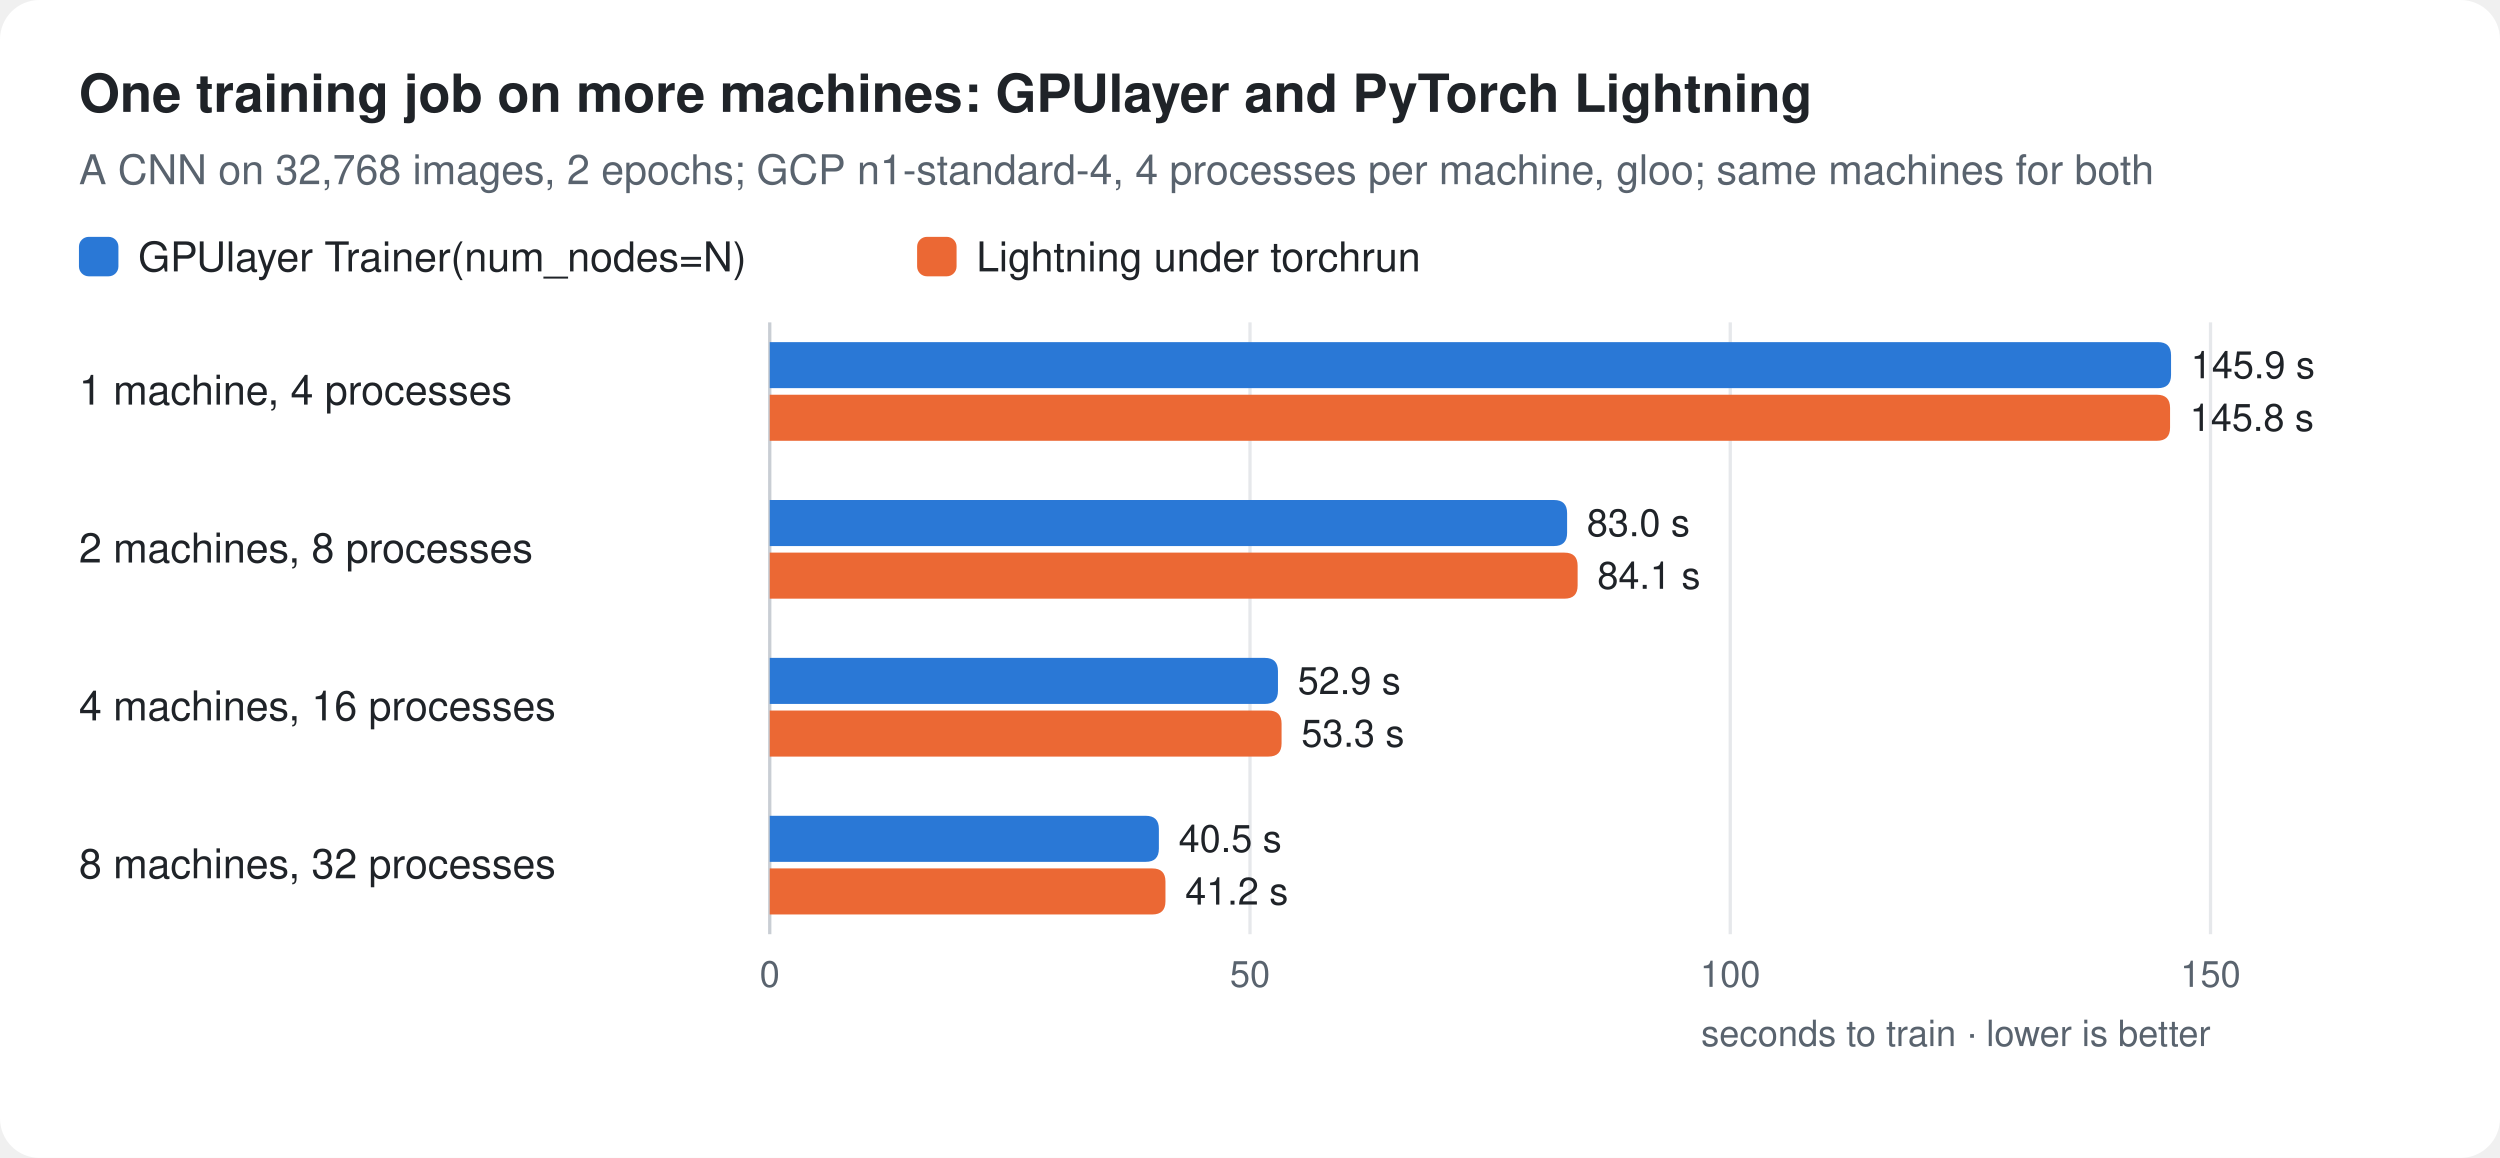
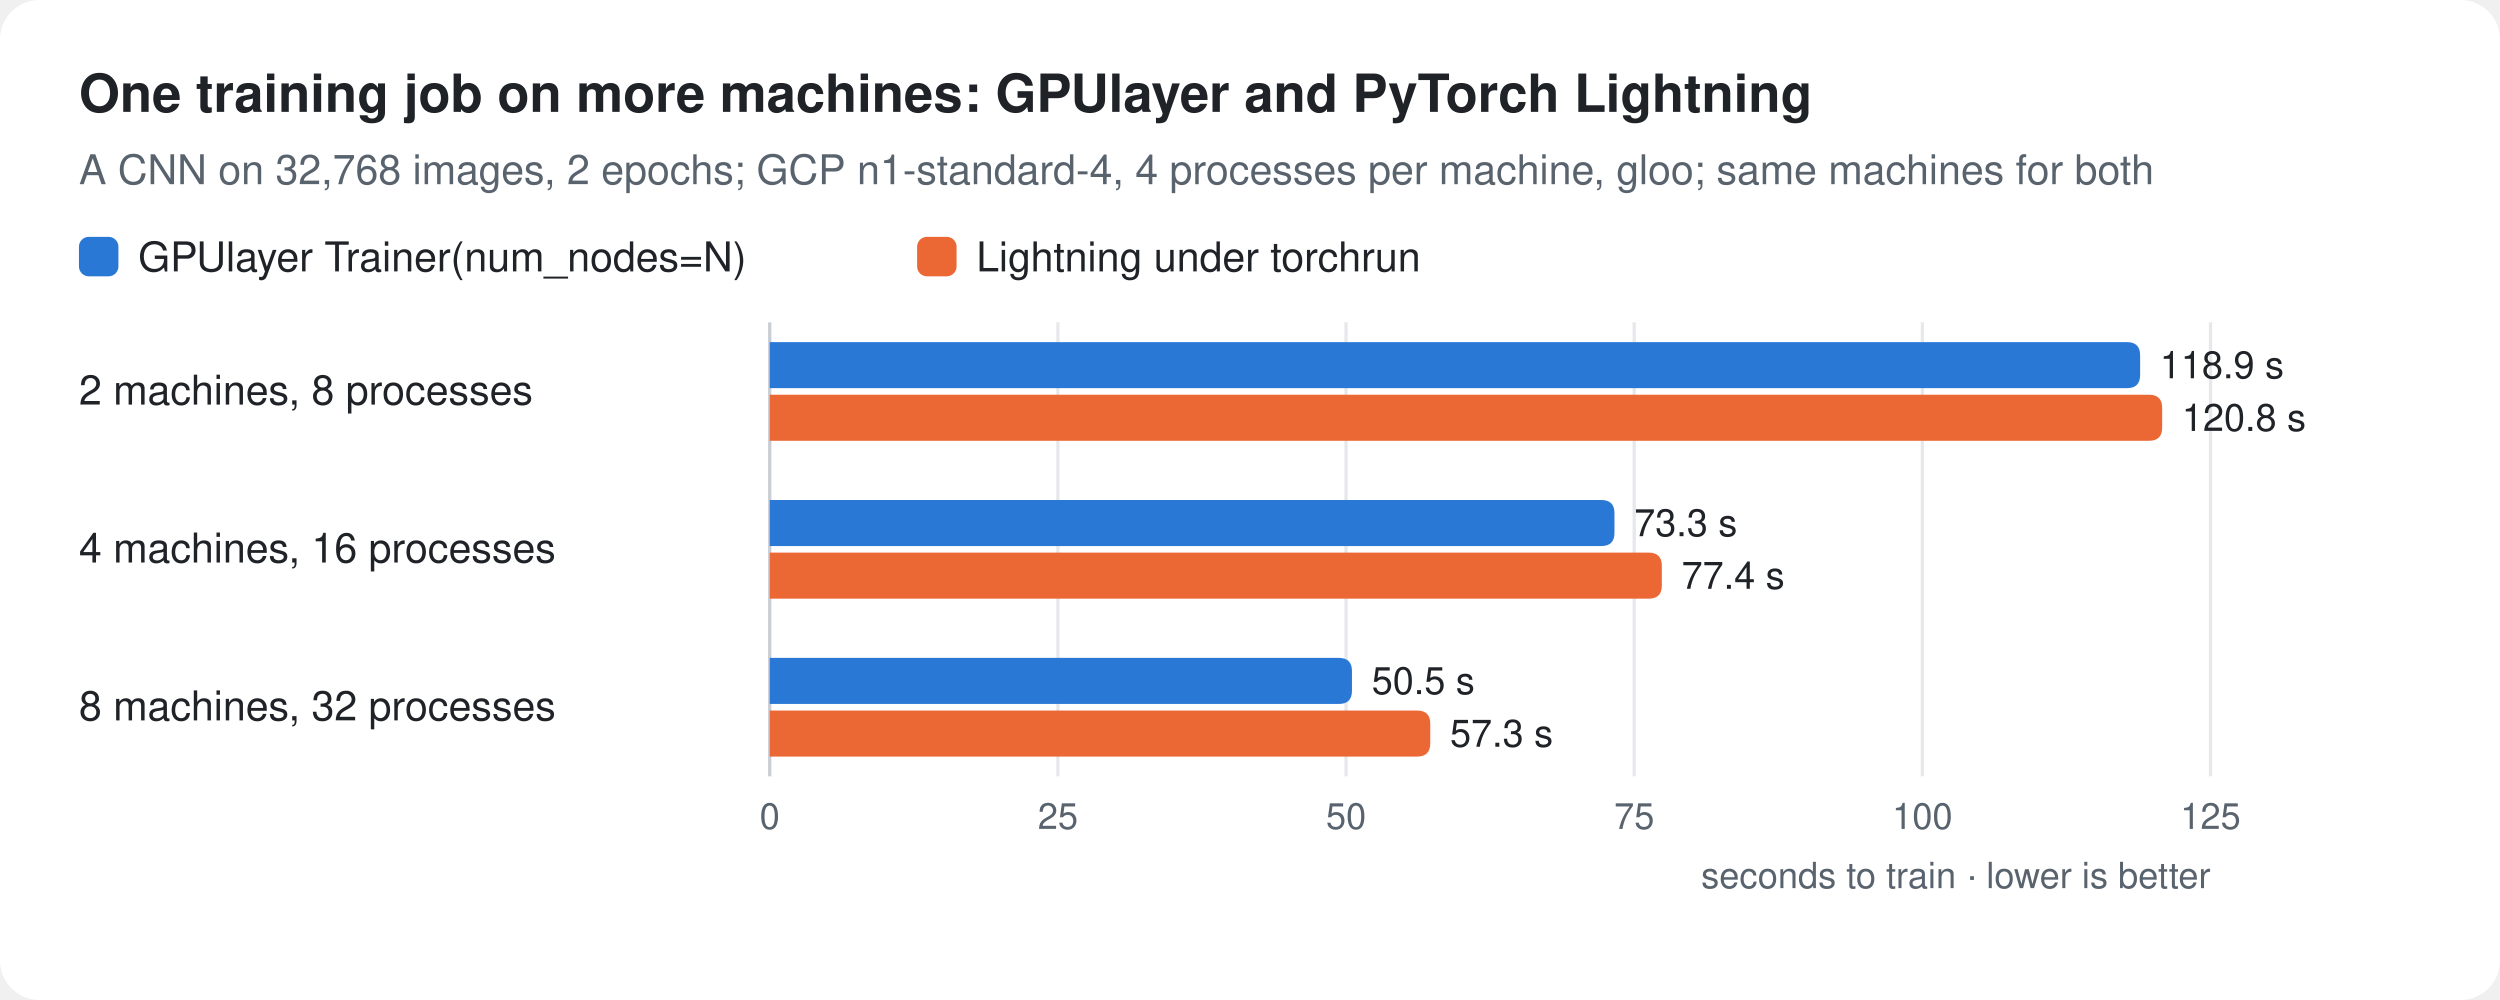
- <svg xmlns="http://www.w3.org/2000/svg" viewBox="0 0 760 352" width="760" height="352" role="img" aria-label="One training job on more machines: GPUlayer and PyTorch Lightning: A CNN on 32,768 images, 2 epochs; GCP n1-standard-4, 4 processes per machine, gloo; same machines for both">
-   <rect width="760" height="352" rx="12" fill="#ffffff" />
+ <svg xmlns="http://www.w3.org/2000/svg" viewBox="0 0 760 304" width="760" height="304" role="img" aria-label="One training job on more machines: GPUlayer and PyTorch Lightning: A CNN on 32,768 images, 2 epochs; GCP n1-standard-4, 4 processes per machine, gloo; same machines for both">
+   <rect width="760" height="304" rx="12" fill="#ffffff" />
  <text x="24.0" y="34.0" font-family="-apple-system, 'Segoe UI', Helvetica, Arial, sans-serif" font-size="16" font-weight="600" fill="#1f2328" text-anchor="start">One training job on more machines: GPUlayer and PyTorch Lightning</text>
  <text x="24.0" y="56.0" font-family="-apple-system, 'Segoe UI', Helvetica, Arial, sans-serif" font-size="12.5" font-weight="400" fill="#59636e" text-anchor="start">A CNN on 32,768 images, 2 epochs; GCP n1-standard-4, 4 processes per machine, gloo; same machines for both</text>
  <rect x="24" y="72" width="12" height="12" rx="3" fill="#2a78d6" />
  <text x="42.0" y="82.5" font-family="-apple-system, 'Segoe UI', Helvetica, Arial, sans-serif" font-size="12.5" font-weight="400" fill="#1f2328" text-anchor="start">GPUlayer Trainer(num_nodes=N)</text>
  <rect x="278.8" y="72" width="12" height="12" rx="3" fill="#eb6834" />
  <text x="296.8" y="82.5" font-family="-apple-system, 'Segoe UI', Helvetica, Arial, sans-serif" font-size="12.5" font-weight="400" fill="#1f2328" text-anchor="start">Lightning under torchrun</text>
-   <line x1="234.0" y1="98" x2="234.0" y2="284" stroke="#c9ced4" stroke-width="1" />
-   <text x="234.0" y="300.0" font-family="-apple-system, 'Segoe UI', Helvetica, Arial, sans-serif" font-size="11" font-weight="400" fill="#59636e" text-anchor="middle">0</text>
-   <line x1="380.0" y1="98" x2="380.0" y2="284" stroke="#e6e8eb" stroke-width="1" />
-   <text x="380.0" y="300.0" font-family="-apple-system, 'Segoe UI', Helvetica, Arial, sans-serif" font-size="11" font-weight="400" fill="#59636e" text-anchor="middle">50</text>
-   <line x1="526.0" y1="98" x2="526.0" y2="284" stroke="#e6e8eb" stroke-width="1" />
-   <text x="526.0" y="300.0" font-family="-apple-system, 'Segoe UI', Helvetica, Arial, sans-serif" font-size="11" font-weight="400" fill="#59636e" text-anchor="middle">100</text>
-   <line x1="672.0" y1="98" x2="672.0" y2="284" stroke="#e6e8eb" stroke-width="1" />
-   <text x="672.0" y="300.0" font-family="-apple-system, 'Segoe UI', Helvetica, Arial, sans-serif" font-size="11" font-weight="400" fill="#59636e" text-anchor="middle">150</text>
-   <text x="672.0" y="318.0" font-family="-apple-system, 'Segoe UI', Helvetica, Arial, sans-serif" font-size="11" font-weight="400" fill="#59636e" text-anchor="end">seconds to train · lower is better</text>
-   <text x="24.0" y="123.0" font-family="-apple-system, 'Segoe UI', Helvetica, Arial, sans-serif" font-size="12.5" font-weight="400" fill="#1f2328" text-anchor="start">1 machine, 4 processes</text>
-   <path d="M234.0 104.0H656.0Q660.0 104.0 660.0 108.0V114.0Q660.0 118.0 656.0 118.0H234.0Z" fill="#2a78d6" />
-   <text x="666.0" y="115.0" font-family="-apple-system, 'Segoe UI', Helvetica, Arial, sans-serif" font-size="11.5" font-weight="400" fill="#1f2328" text-anchor="start">145.9 s</text>
-   <path d="M234.0 120.0H655.7Q659.7 120.0 659.7 124.0V130.0Q659.7 134.0 655.7 134.0H234.0Z" fill="#eb6834" />
-   <text x="665.7" y="131.0" font-family="-apple-system, 'Segoe UI', Helvetica, Arial, sans-serif" font-size="11.5" font-weight="400" fill="#1f2328" text-anchor="start">145.8 s</text>
-   <text x="24.0" y="171.0" font-family="-apple-system, 'Segoe UI', Helvetica, Arial, sans-serif" font-size="12.5" font-weight="400" fill="#1f2328" text-anchor="start">2 machines, 8 processes</text>
-   <path d="M234.0 152.0H472.4Q476.4 152.0 476.4 156.0V162.0Q476.4 166.0 472.4 166.0H234.0Z" fill="#2a78d6" />
-   <text x="482.4" y="163.0" font-family="-apple-system, 'Segoe UI', Helvetica, Arial, sans-serif" font-size="11.5" font-weight="400" fill="#1f2328" text-anchor="start">83.0 s</text>
-   <path d="M234.0 168.0H475.6Q479.6 168.0 479.6 172.0V178.0Q479.6 182.0 475.6 182.0H234.0Z" fill="#eb6834" />
-   <text x="485.6" y="179.0" font-family="-apple-system, 'Segoe UI', Helvetica, Arial, sans-serif" font-size="11.5" font-weight="400" fill="#1f2328" text-anchor="start">84.1 s</text>
-   <text x="24.0" y="219.0" font-family="-apple-system, 'Segoe UI', Helvetica, Arial, sans-serif" font-size="12.5" font-weight="400" fill="#1f2328" text-anchor="start">4 machines, 16 processes</text>
-   <path d="M234.0 200.0H384.5Q388.5 200.0 388.5 204.0V210.0Q388.5 214.0 384.5 214.0H234.0Z" fill="#2a78d6" />
-   <text x="394.5" y="211.0" font-family="-apple-system, 'Segoe UI', Helvetica, Arial, sans-serif" font-size="11.5" font-weight="400" fill="#1f2328" text-anchor="start">52.9 s</text>
-   <path d="M234.0 216.0H385.6Q389.6 216.0 389.6 220.0V226.0Q389.6 230.0 385.6 230.0H234.0Z" fill="#eb6834" />
-   <text x="395.6" y="227.0" font-family="-apple-system, 'Segoe UI', Helvetica, Arial, sans-serif" font-size="11.5" font-weight="400" fill="#1f2328" text-anchor="start">53.3 s</text>
-   <text x="24.0" y="267.0" font-family="-apple-system, 'Segoe UI', Helvetica, Arial, sans-serif" font-size="12.5" font-weight="400" fill="#1f2328" text-anchor="start">8 machines, 32 processes</text>
-   <path d="M234.0 248.0H348.3Q352.3 248.0 352.3 252.0V258.0Q352.3 262.0 348.3 262.0H234.0Z" fill="#2a78d6" />
-   <text x="358.3" y="259.0" font-family="-apple-system, 'Segoe UI', Helvetica, Arial, sans-serif" font-size="11.5" font-weight="400" fill="#1f2328" text-anchor="start">40.5 s</text>
-   <path d="M234.0 264.0H350.3Q354.3 264.0 354.3 268.0V274.0Q354.3 278.0 350.3 278.0H234.0Z" fill="#eb6834" />
-   <text x="360.3" y="275.0" font-family="-apple-system, 'Segoe UI', Helvetica, Arial, sans-serif" font-size="11.5" font-weight="400" fill="#1f2328" text-anchor="start">41.2 s</text>
+   <line x1="234.0" y1="98" x2="234.0" y2="236" stroke="#c9ced4" stroke-width="1" />
+   <text x="234.0" y="252.0" font-family="-apple-system, 'Segoe UI', Helvetica, Arial, sans-serif" font-size="11" font-weight="400" fill="#59636e" text-anchor="middle">0</text>
+   <line x1="321.6" y1="98" x2="321.6" y2="236" stroke="#e6e8eb" stroke-width="1" />
+   <text x="321.6" y="252.0" font-family="-apple-system, 'Segoe UI', Helvetica, Arial, sans-serif" font-size="11" font-weight="400" fill="#59636e" text-anchor="middle">25</text>
+   <line x1="409.2" y1="98" x2="409.2" y2="236" stroke="#e6e8eb" stroke-width="1" />
+   <text x="409.2" y="252.0" font-family="-apple-system, 'Segoe UI', Helvetica, Arial, sans-serif" font-size="11" font-weight="400" fill="#59636e" text-anchor="middle">50</text>
+   <line x1="496.8" y1="98" x2="496.8" y2="236" stroke="#e6e8eb" stroke-width="1" />
+   <text x="496.8" y="252.0" font-family="-apple-system, 'Segoe UI', Helvetica, Arial, sans-serif" font-size="11" font-weight="400" fill="#59636e" text-anchor="middle">75</text>
+   <line x1="584.4" y1="98" x2="584.4" y2="236" stroke="#e6e8eb" stroke-width="1" />
+   <text x="584.4" y="252.0" font-family="-apple-system, 'Segoe UI', Helvetica, Arial, sans-serif" font-size="11" font-weight="400" fill="#59636e" text-anchor="middle">100</text>
+   <line x1="672.0" y1="98" x2="672.0" y2="236" stroke="#e6e8eb" stroke-width="1" />
+   <text x="672.0" y="252.0" font-family="-apple-system, 'Segoe UI', Helvetica, Arial, sans-serif" font-size="11" font-weight="400" fill="#59636e" text-anchor="middle">125</text>
+   <text x="672.0" y="270.0" font-family="-apple-system, 'Segoe UI', Helvetica, Arial, sans-serif" font-size="11" font-weight="400" fill="#59636e" text-anchor="end">seconds to train · lower is better</text>
+   <text x="24.0" y="123.0" font-family="-apple-system, 'Segoe UI', Helvetica, Arial, sans-serif" font-size="12.5" font-weight="400" fill="#1f2328" text-anchor="start">2 machines, 8 processes</text>
+   <path d="M234.0 104.0H646.6Q650.6 104.0 650.6 108.0V114.0Q650.6 118.0 646.6 118.0H234.0Z" fill="#2a78d6" />
+   <text x="656.6" y="115.0" font-family="-apple-system, 'Segoe UI', Helvetica, Arial, sans-serif" font-size="11.5" font-weight="400" fill="#1f2328" text-anchor="start">118.9 s</text>
+   <path d="M234.0 120.0H653.3Q657.3 120.0 657.3 124.0V130.0Q657.3 134.0 653.3 134.0H234.0Z" fill="#eb6834" />
+   <text x="663.3" y="131.0" font-family="-apple-system, 'Segoe UI', Helvetica, Arial, sans-serif" font-size="11.5" font-weight="400" fill="#1f2328" text-anchor="start">120.8 s</text>
+   <text x="24.0" y="171.0" font-family="-apple-system, 'Segoe UI', Helvetica, Arial, sans-serif" font-size="12.5" font-weight="400" fill="#1f2328" text-anchor="start">4 machines, 16 processes</text>
+   <path d="M234.0 152.0H486.8Q490.8 152.0 490.8 156.0V162.0Q490.8 166.0 486.8 166.0H234.0Z" fill="#2a78d6" />
+   <text x="496.8" y="163.0" font-family="-apple-system, 'Segoe UI', Helvetica, Arial, sans-serif" font-size="11.5" font-weight="400" fill="#1f2328" text-anchor="start">73.3 s</text>
+   <path d="M234.0 168.0H501.2Q505.2 168.0 505.2 172.0V178.0Q505.2 182.0 501.2 182.0H234.0Z" fill="#eb6834" />
+   <text x="511.2" y="179.0" font-family="-apple-system, 'Segoe UI', Helvetica, Arial, sans-serif" font-size="11.5" font-weight="400" fill="#1f2328" text-anchor="start">77.4 s</text>
+   <text x="24.0" y="219.0" font-family="-apple-system, 'Segoe UI', Helvetica, Arial, sans-serif" font-size="12.5" font-weight="400" fill="#1f2328" text-anchor="start">8 machines, 32 processes</text>
+   <path d="M234.0 200.0H407.0Q411.0 200.0 411.0 204.0V210.0Q411.0 214.0 407.0 214.0H234.0Z" fill="#2a78d6" />
+   <text x="417.0" y="211.0" font-family="-apple-system, 'Segoe UI', Helvetica, Arial, sans-serif" font-size="11.5" font-weight="400" fill="#1f2328" text-anchor="start">50.5 s</text>
+   <path d="M234.0 216.0H430.8Q434.8 216.0 434.8 220.0V226.0Q434.8 230.0 430.8 230.0H234.0Z" fill="#eb6834" />
+   <text x="440.8" y="227.0" font-family="-apple-system, 'Segoe UI', Helvetica, Arial, sans-serif" font-size="11.5" font-weight="400" fill="#1f2328" text-anchor="start">57.3 s</text>
</svg>
